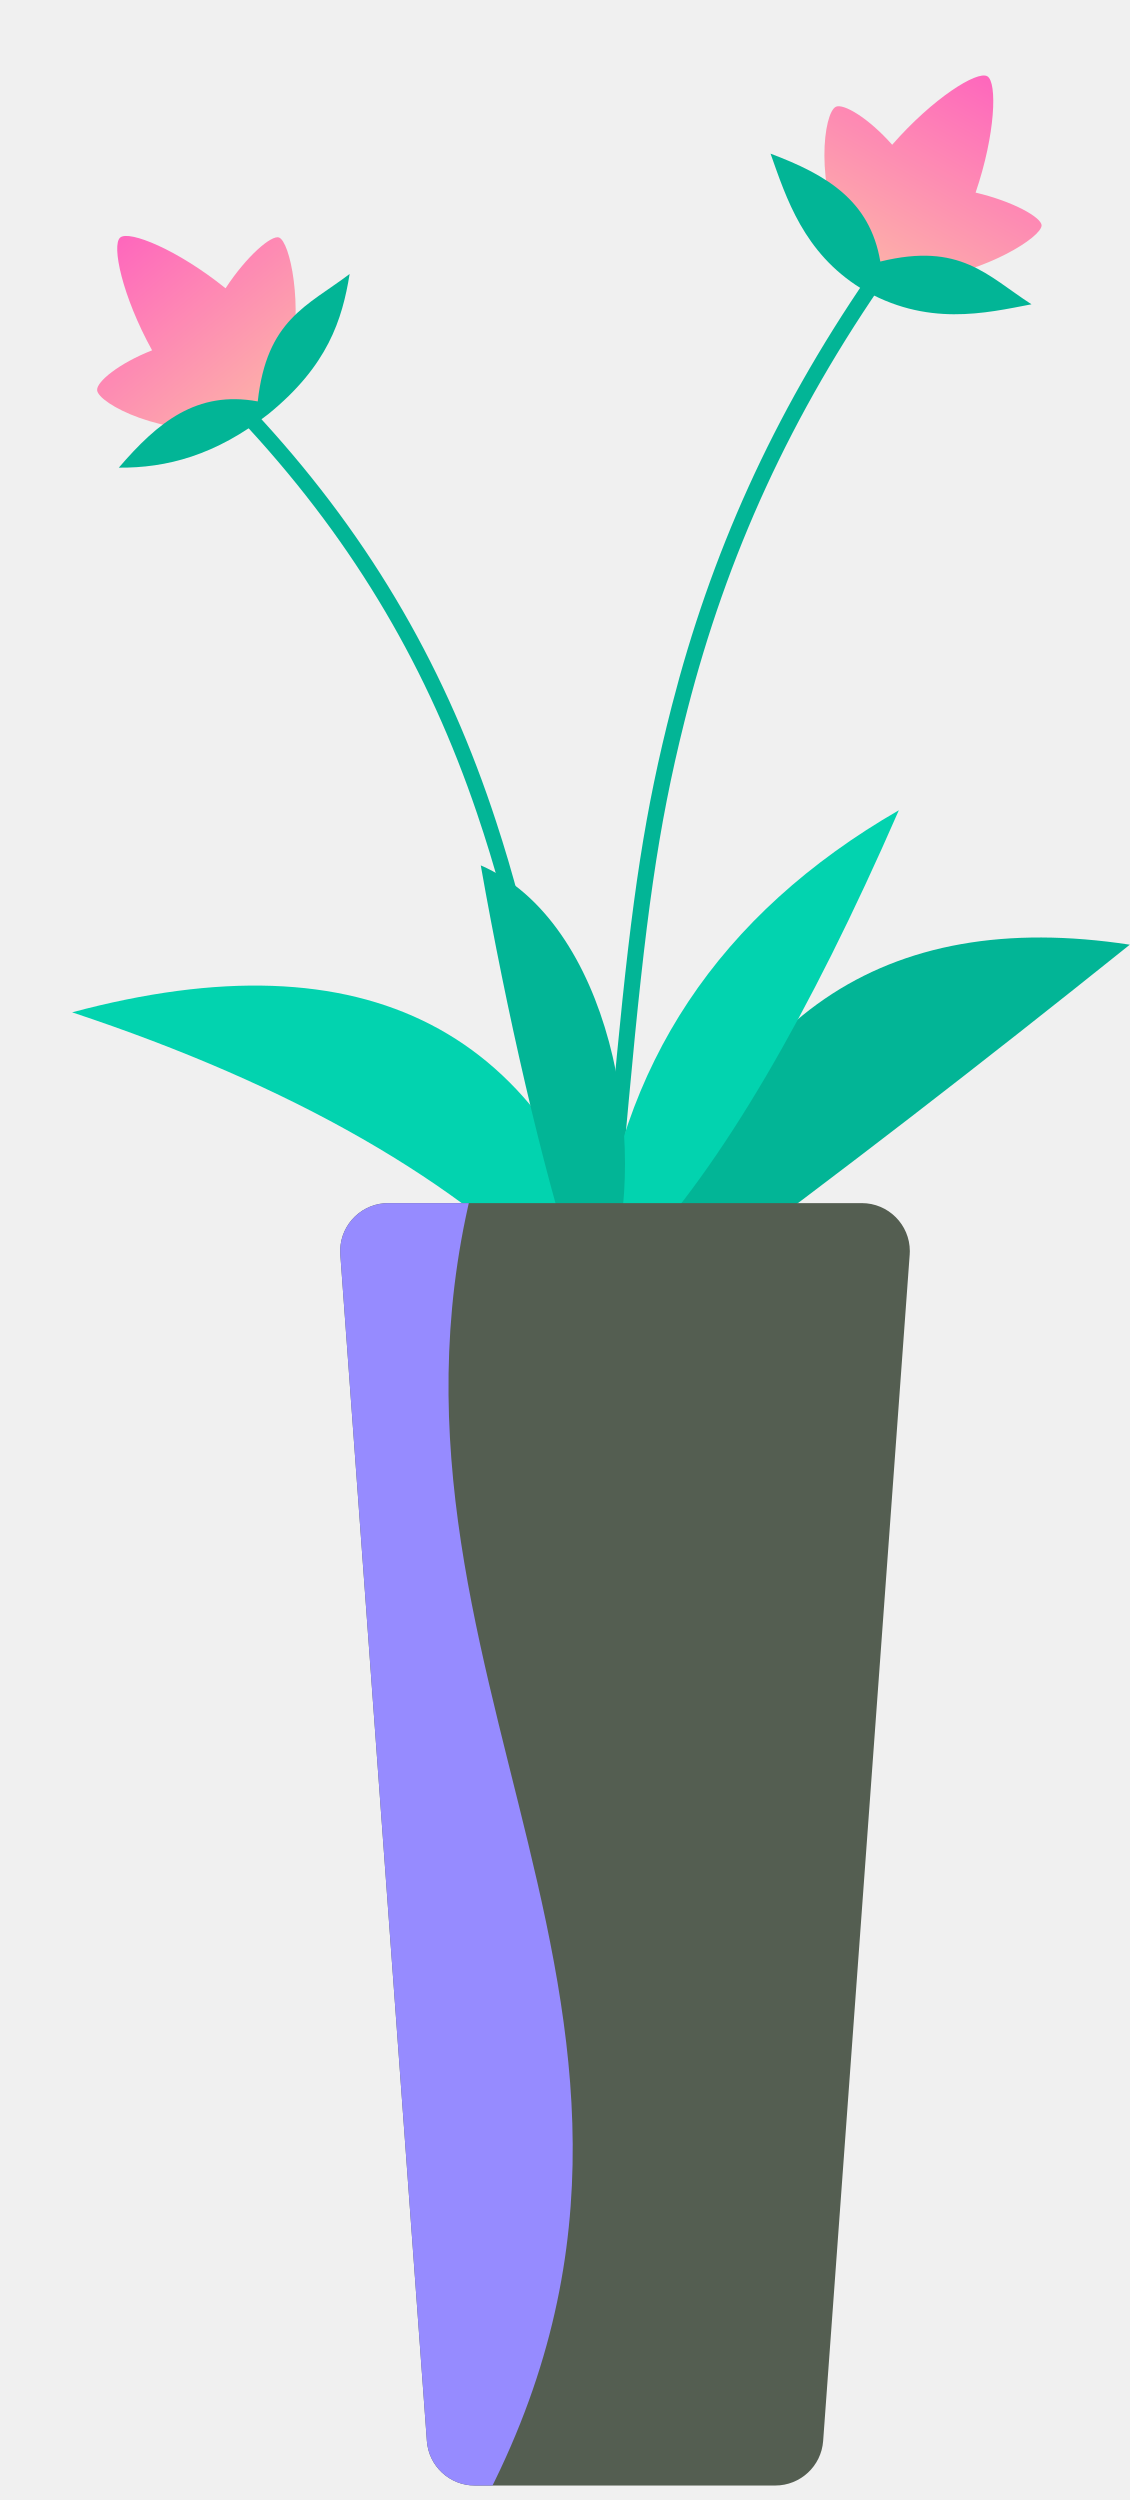
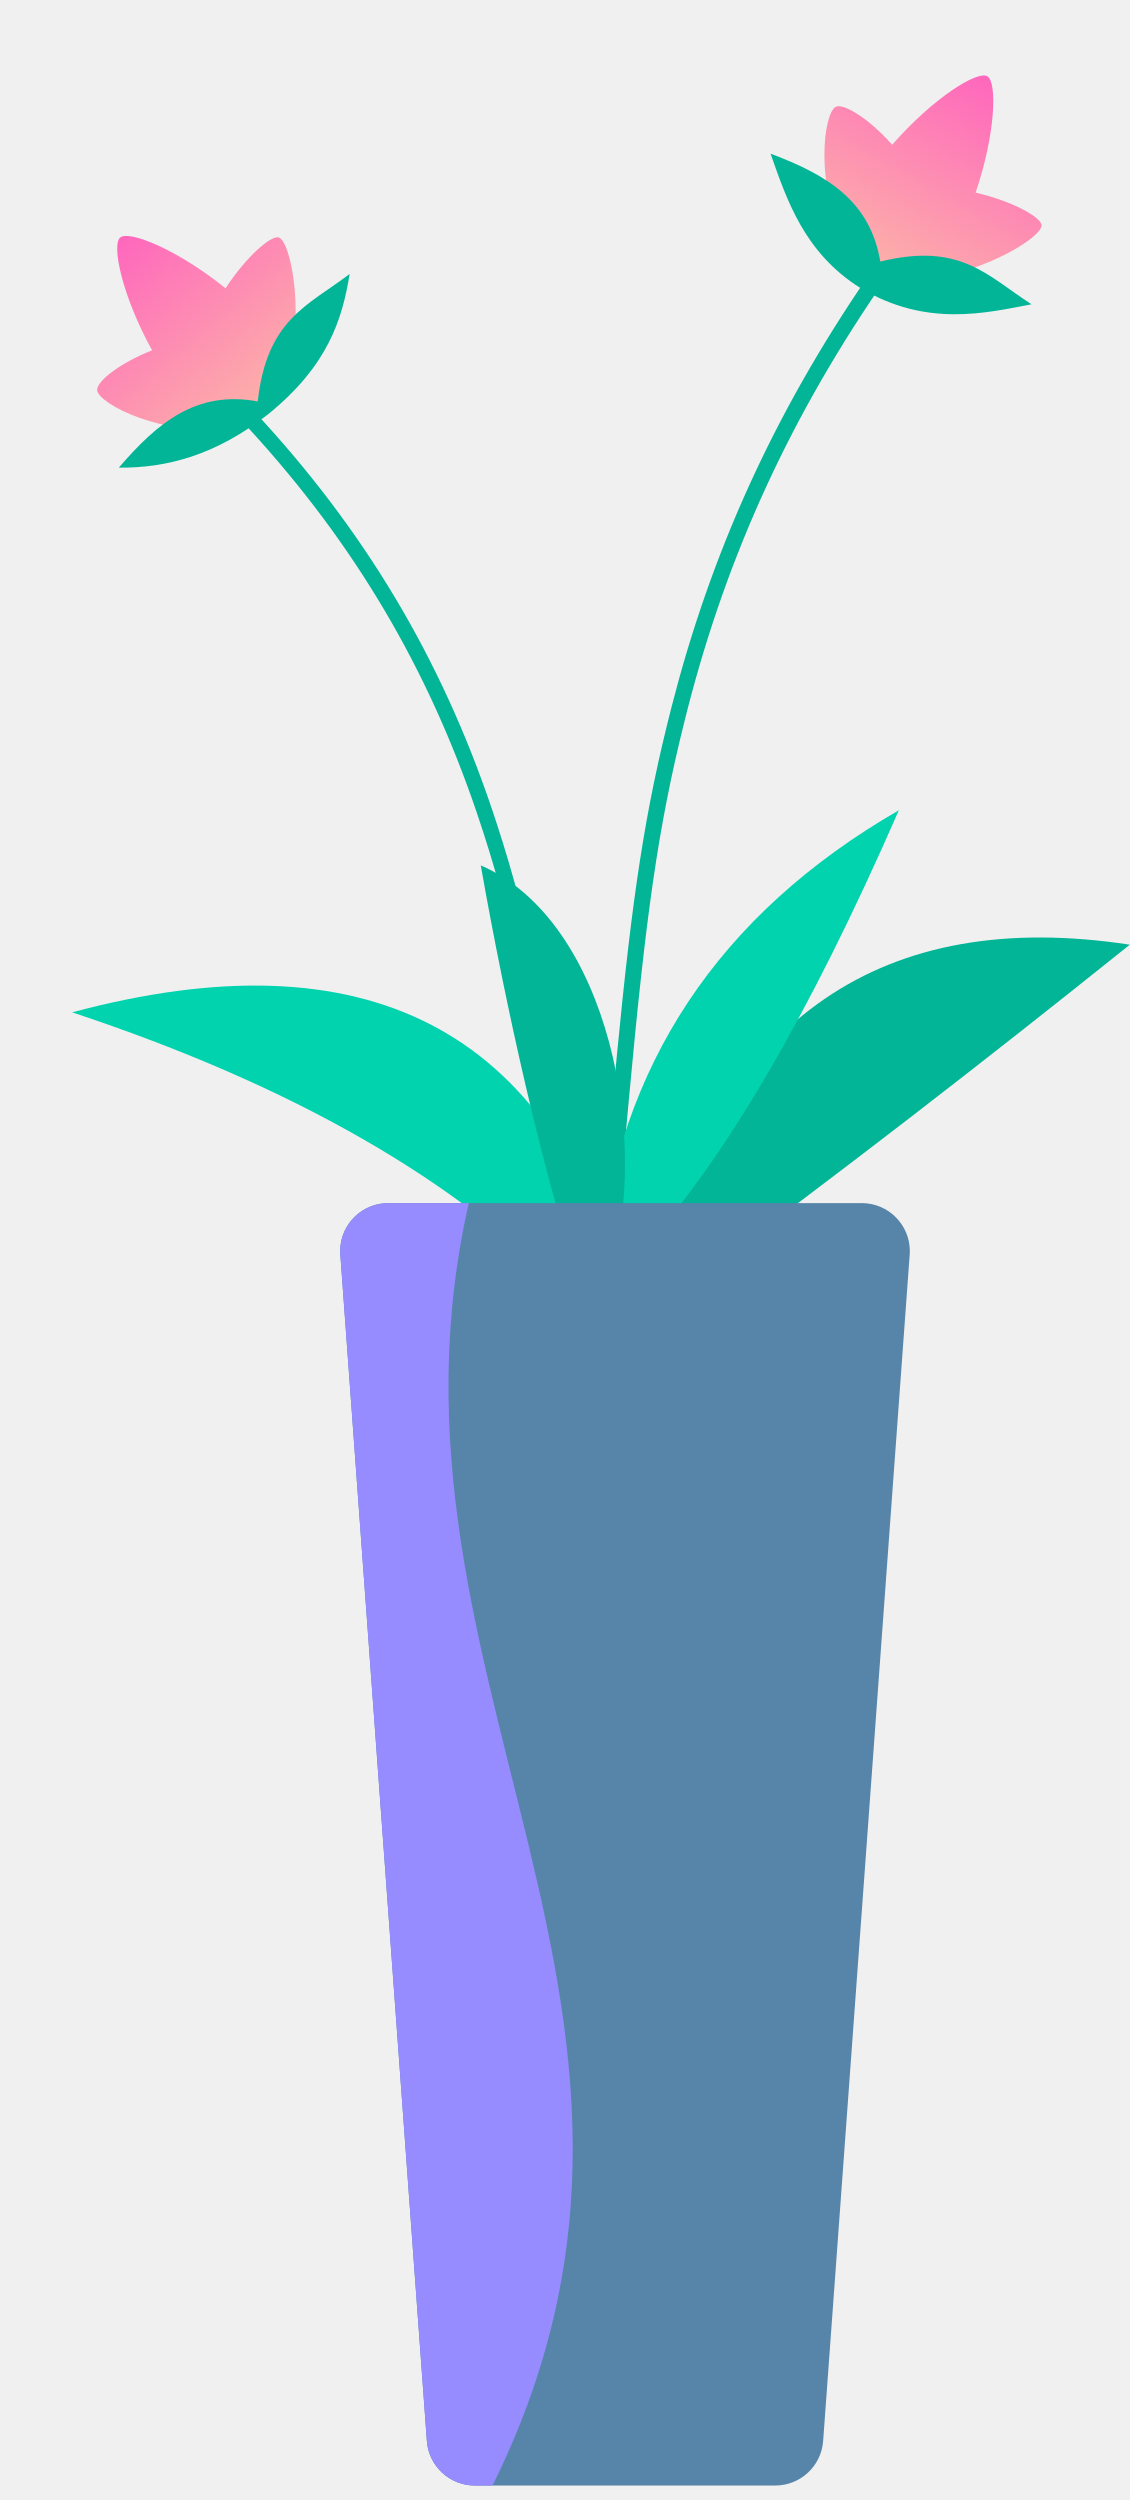
<svg xmlns="http://www.w3.org/2000/svg" xmlns:xlink="http://www.w3.org/1999/xlink" width="47px" height="104px" viewBox="0 0 47 104" version="1.1">
  <defs>
    <linearGradient x1="68.669%" y1="-6.664%" x2="68.669%" y2="100%" id="linearGradient-1">
      <stop stop-color="#FE62BE" offset="0%" />
      <stop stop-color="#FDB3A8" offset="100%" />
    </linearGradient>
    <path d="M2.151,0.049 L21.849,0.049 C22.953,0.049 23.849,0.944 23.849,2.049 C23.849,2.097 23.847,2.146 23.843,2.194 L20.243,51.544 C20.167,52.589 19.297,53.398 18.249,53.398 L5.751,53.398 C4.703,53.398 3.833,52.589 3.757,51.544 L0.157,2.194 C0.076,1.093 0.904,0.135 2.006,0.054 C2.054,0.051 2.103,0.049 2.151,0.049 Z" id="path-2" />
  </defs>
  <g id="📝-Pages-New" stroke="none" stroke-width="1" fill="none" fill-rule="evenodd">
    <g id="Pricing" transform="translate(-826, -409)">
      <g id="Pricing-Card" transform="translate(383, 375)">
        <g id="Standard" transform="translate(320, 0)">
          <g id="Pot1" transform="translate(123, 34)">
            <path d="M36.45,11 L37,11.375 C32.879,17.265 30.238,23.129 28.596,29.526 L28.466,30.041 C27.359,34.475 26.86,38.163 26.162,45.725 L25.879,48.805 C25.817,49.475 25.758,50.08 25.7,50.657 L25.665,51 L25,50.934 L25.105,49.885 L25.655,43.977 C26.305,37.223 26.828,33.729 27.948,29.364 C29.56,23.082 32.127,17.306 36.086,11.525 L36.45,11 Z" id="Path" fill="#02B596" />
            <g id="Group-81" transform="translate(38.5815, 8.086107) rotate(30) translate(-38.5815, -8.086107) translate(32.0815, 2.586107)">
              <path d="M6.199,5.04870979e-29 C6.684,5.04870979e-29 7.702,1.917 8.198,4.434 C9.743,3.967 11.095,3.96 11.258,4.244 C11.5,4.665 10.243,7.054 8.161,8.639 C7.438,9.694 5.706,9.836 4.683,9.066 L4.677,9.075 C2.223,7.537 1.05,4.696 1.382,4.244 C1.588,3.964 2.78,3.972 4.198,4.446 C4.694,1.924 5.713,5.04870979e-29 6.199,5.04870979e-29 Z" id="Combined-Shape" fill="url(#linearGradient-1)" />
              <path d="M-8.87218227e-14,7.296 C2.46,6.891 4.553,6.912 6.199,8.9 C8.678,6.53 10.325,7.185 12.535,7.296 C11.077,8.553 9.238,10.317 6.05,10.269 C3.249,10.173 1.5,8.576 -8.87218227e-14,7.296 Z" id="Path-148" fill="#02B596" />
            </g>
            <g id="Group-81" transform="translate(8.4462, 13.51773) rotate(-40) translate(-8.4462, -13.51773) translate(1.9462, 8.517734)">
              <path d="M6.199,0 C6.684,0 7.702,1.917 8.198,4.434 C9.743,3.967 11.095,3.96 11.258,4.244 C11.5,4.665 10.243,7.054 8.161,8.639 C7.438,9.694 5.706,9.836 4.683,9.066 L4.677,9.075 C2.223,7.537 1.05,4.696 1.382,4.244 C1.588,3.964 2.78,3.972 4.198,4.446 C4.694,1.924 5.713,0 6.199,0 Z" id="Combined-Shape" fill="url(#linearGradient-1)" />
              <path d="M-8.87218227e-14,7.296 C2.46,6.891 4.553,6.912 6.199,8.9 C8.678,6.53 10.325,7.185 12.535,7.296 C11.077,8.553 9.388,9.636 6.199,9.587 C3.399,9.492 1.5,8.576 -8.87218227e-14,7.296 Z" id="Path-148" fill="#02B596" />
            </g>
            <path d="M10.469,17 C15.203,22.054 18.357,27.441 20.45,33.614 L20.634,34.166 C22.082,38.574 22.889,42.764 23.876,49.993 L24,50.913 L23.361,51 L23.176,49.639 C22.181,42.424 21.357,38.3 19.84,33.824 C17.83,27.897 14.832,22.712 10.365,17.841 L10,17.447 L10.469,17 Z" id="Path" fill="#02B596" />
            <path d="M26,54 C22.902,42.797 15.235,38.835 3,42.113 C12.16,45.151 19.076,49.113 23.748,54 L26,54 Z" id="Path-151" fill="#02D3AF" />
            <path d="M47,53 C43.923,42.302 37.256,37.735 27,39.299 C33.229,44.295 39.15,48.862 44.763,53 L47,53 Z" id="Path-151" fill="#02B596" transform="translate(37, 46) scale(-1, 1) translate(-37, -46) " />
            <path d="M38.933,51.306 C36.673,43.356 31.475,37.899 23.338,34.935 C28.539,42.768 33.193,48.224 37.298,51.303 L38.933,51.306 Z" id="Path-151" fill="#02D3AF" transform="translate(31.13513, 43.12031) scale(-1, 1) rotate(10) translate(-31.13513, -43.12031) " />
            <path d="M23.985,53 C22.53,48.467 21.084,42.137 20,36 C25.358,38.324 27.079,47.582 25.358,53 L23.985,53 Z" id="Path-114" fill="#02B596" />
            <g id="Group-82" transform="translate(14, 50)">
              <mask id="mask-3" fill="white">
                <use xlink:href="#path-2" />
              </mask>
-               <use id="Rectangle" fill="#545e51" xlink:href="#path-2" />
+               <use id="Rectangle" fill="#5784a9" xlink:href="#path-2" />
              <path d="M-3.243,-1.301 L5.838,-1.301 C0.21,19.518 17.151,33.831 5.838,54.651 L-3.243,54.651 L-3.243,-1.301 Z" id="Rectangle" fill="#968BFF" mask="url(#mask-3)" />
            </g>
          </g>
        </g>
      </g>
    </g>
  </g>
</svg>
